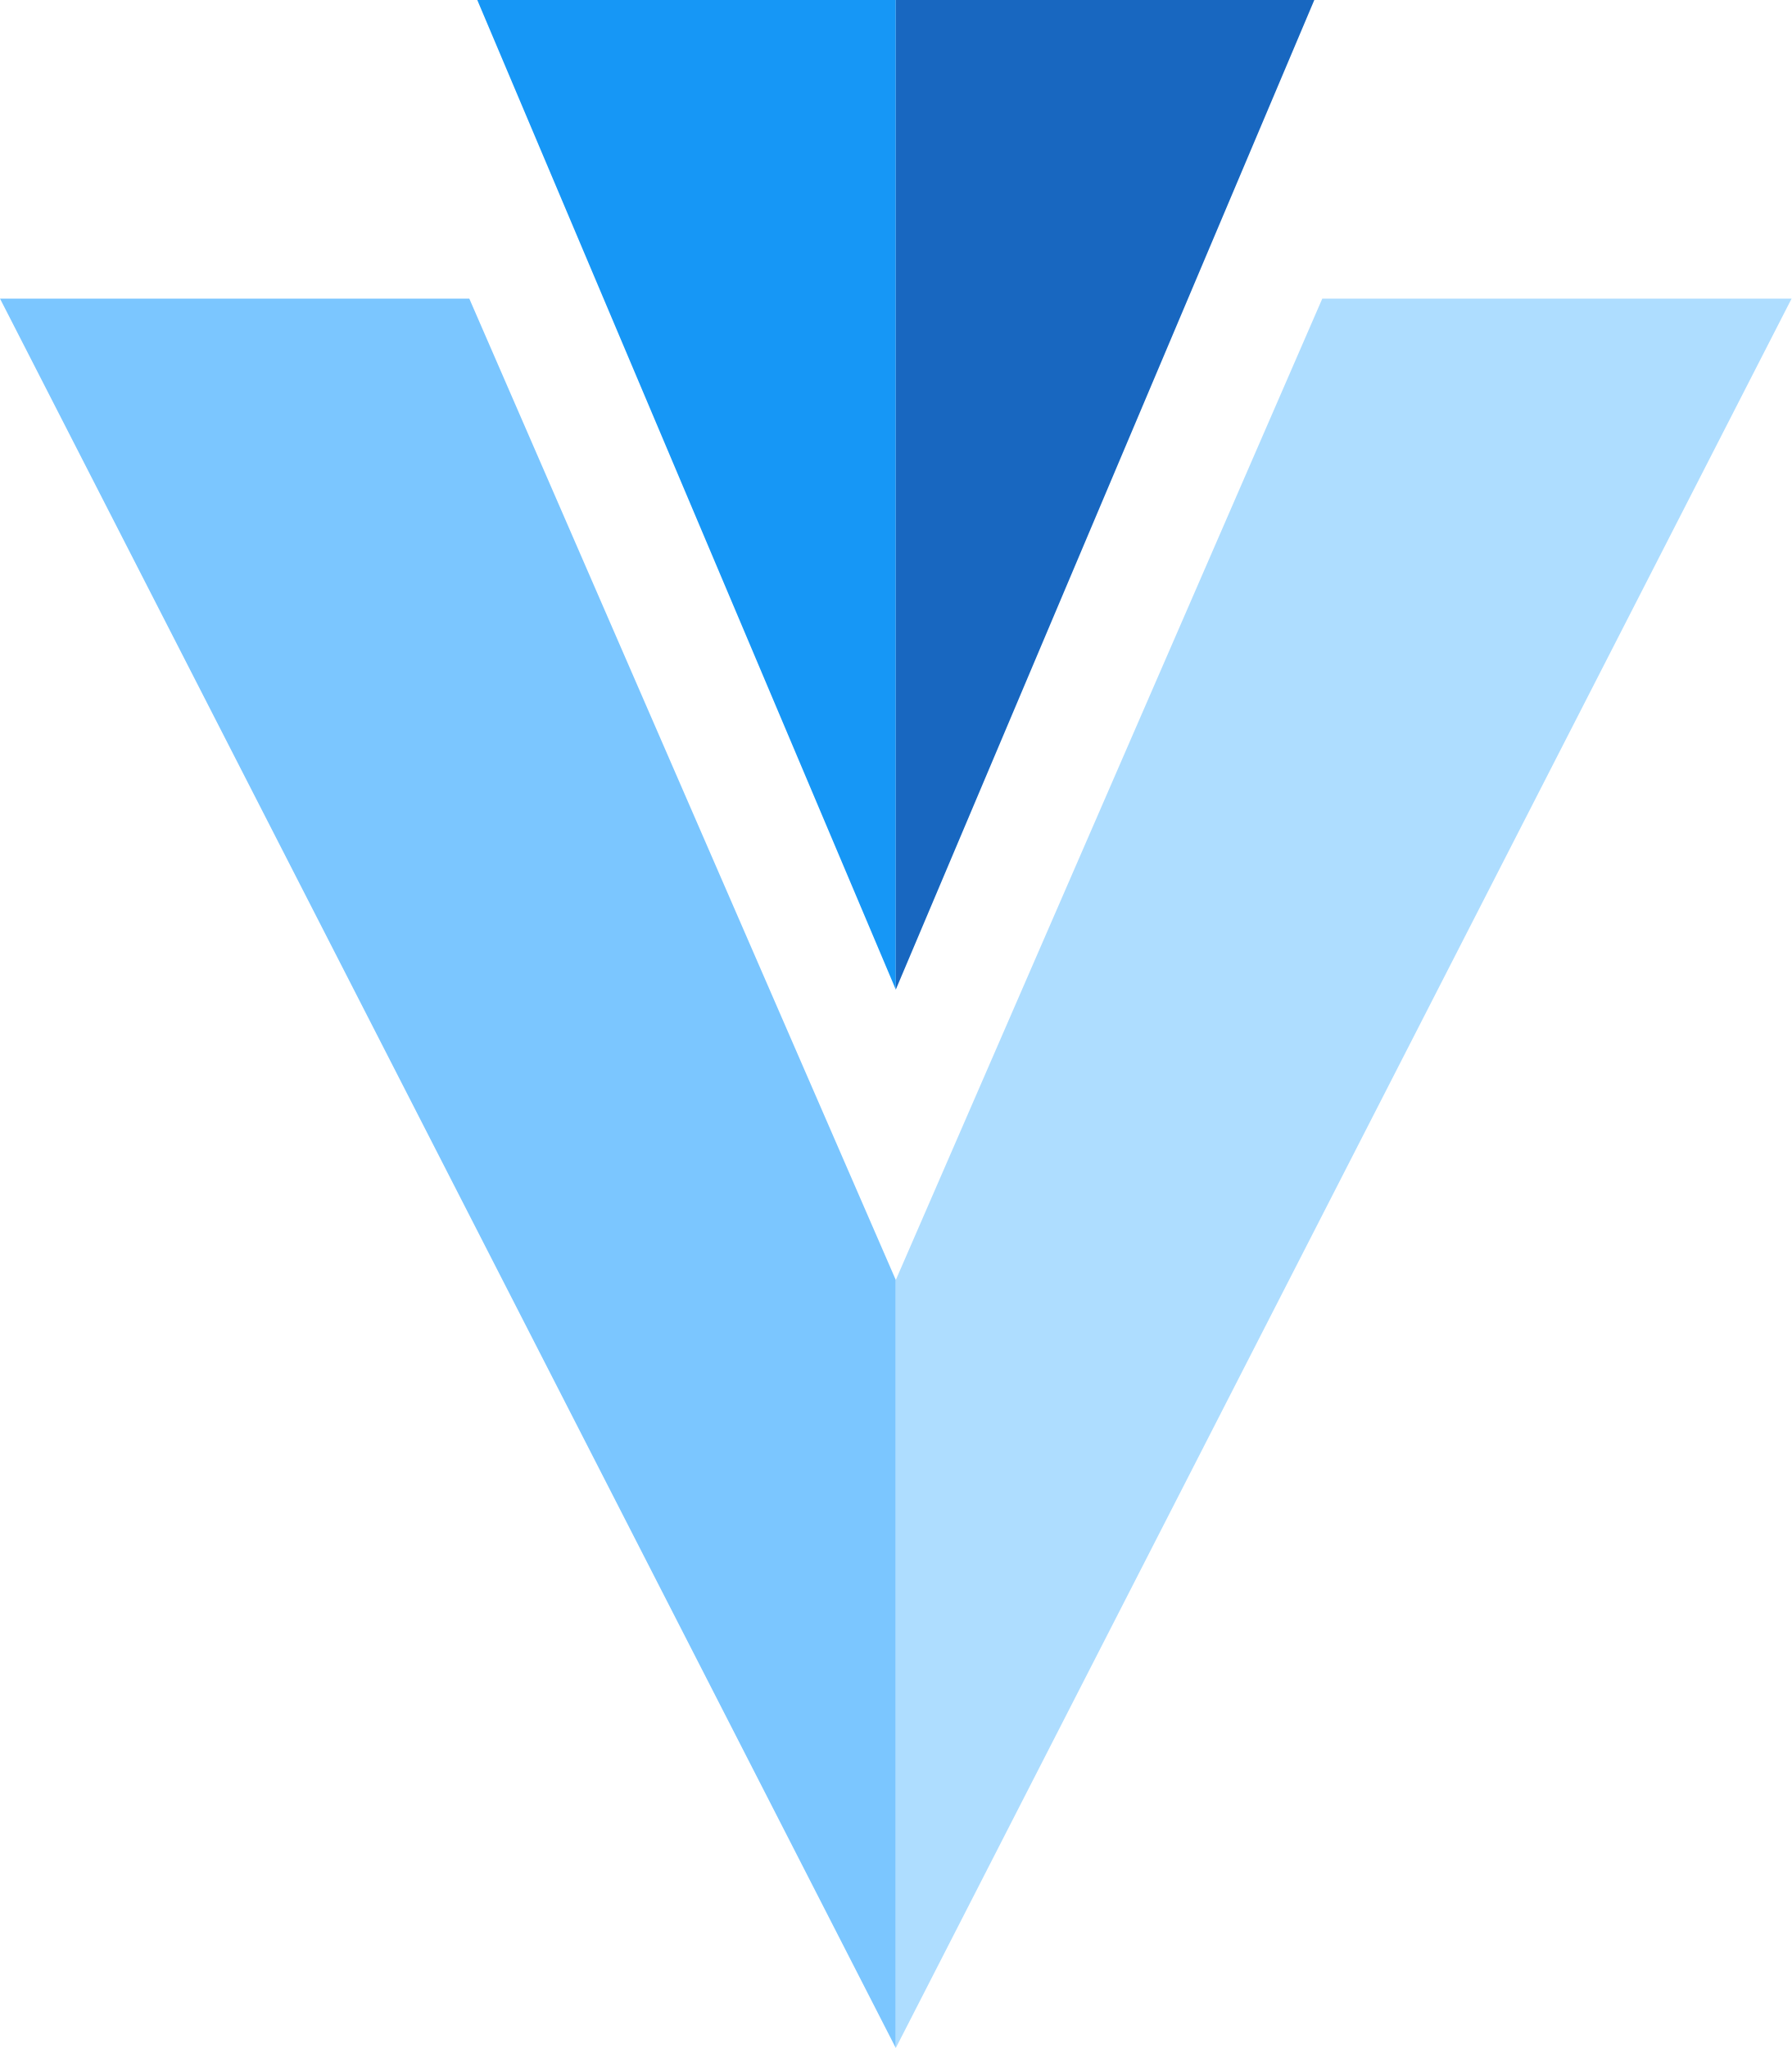
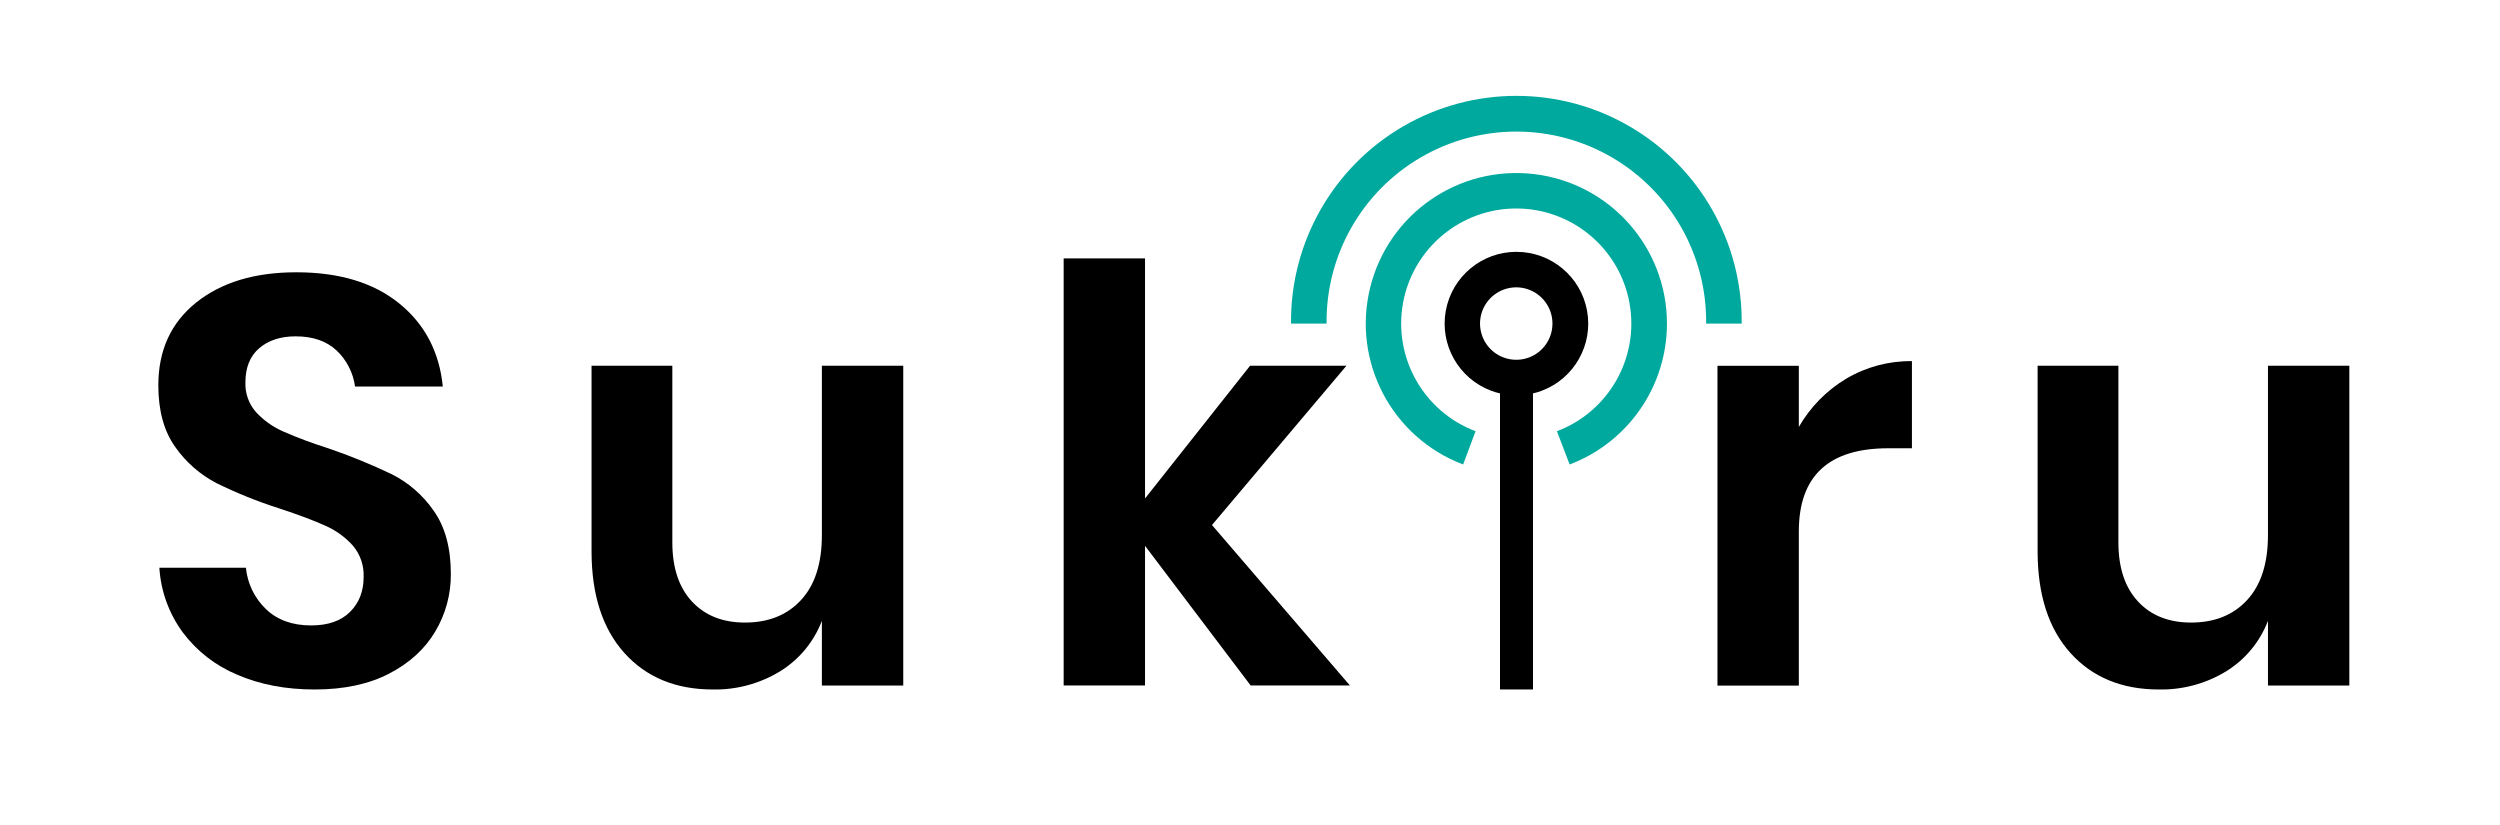
- <svg xmlns="http://www.w3.org/2000/svg" id="Layer_1" data-name="Layer 1" viewBox="0 0 87.5 100">
+ <svg xmlns="http://www.w3.org/2000/svg" id="Layer_1" data-name="Layer 1" viewBox="0 0 985 325">
  <defs>
-     <style>.cls-1{fill:#1697f6;}.cls-2{fill:#7bc6ff;}.cls-3{fill:#1867c0;}.cls-4{fill:#aeddff;}</style>
+     <style>.cls-1{fill:#00a99e;}</style>
  </defs>
-   <polyline class="cls-1" points="43.75 0 23.31 0 43.75 48.32" />
-   <polygon class="cls-2" points="43.75 62.5 43.75 100 0 14.58 22.92 14.58 43.75 62.5" />
-   <polyline class="cls-3" points="43.75 0 64.19 0 43.75 48.32" />
-   <polygon class="cls-4" points="64.58 14.58 87.5 14.58 43.75 100 43.75 62.5 64.58 14.58" />
+   <path d="M171.49,248.81q-6.13,10.35-18.18,16.6T124,271.66q-17.06,0-30.47-5.8A51.37,51.37,0,0,1,72,249.15a48,48,0,0,1-9.21-25.46h34.1a26,26,0,0,0,7.85,16.25q6.69,6.48,17.84,6.48,10,0,15.35-5.34t5.34-13.76A18,18,0,0,0,139,214.93a31.66,31.66,0,0,0-10.91-7.84q-6.6-3-18.19-6.82a178.85,178.85,0,0,1-24.55-9.89,45.32,45.32,0,0,1-16.26-14.21q-6.7-9.31-6.71-24.33,0-20.68,14.89-32.62t39.45-11.94q25.47,0,40.59,12.28t17.16,32.74H139.89a24.06,24.06,0,0,0-7.27-14.21c-4-3.72-9.32-5.57-16.15-5.57q-8.86,0-14.32,4.66T96.69,150.7a16.78,16.78,0,0,0,4.21,11.71A32,32,0,0,0,111.59,170a174.08,174.08,0,0,0,17.62,6.59,233.44,233.44,0,0,1,25.12,10.24,44.14,44.14,0,0,1,16.48,14.32q6.83,9.54,6.82,25A43.47,43.47,0,0,1,171.49,248.81Z" />
+   <path d="M355.88,144.11v126H323.82V244.6a40.15,40.15,0,0,1-16.48,19.9,49,49,0,0,1-26.49,7.16q-21.83,0-34.78-14.32t-13-40V144.11h31.83v69.57q0,15,7.73,23.31t20.92,8.3q13.86,0,22.05-8.87T323.82,211V144.11Z" />
+   <path d="M925.64,144.11v126H893.58V244.6a40.2,40.2,0,0,1-16.48,19.9,49.07,49.07,0,0,1-26.49,7.16q-21.83,0-34.79-14.32t-13-40V144.11h31.83v69.57q0,15,7.73,23.31t20.92,8.3q13.88,0,22.06-8.87T893.58,211V144.11Z" />
+   <path class="cls-1" d="M656.78,127.49A59.34,59.34,0,0,1,618.43,183l-5-13.1a45.34,45.34,0,1,0-32.05,0L576.47,183a59.33,59.33,0,1,1,80.31-55.5Z" />
+   <polygon points="515.55 161.81 525.97 149.47 530.49 144.11 524.54 144.11 510.23 144.11 492.52 144.11 451.14 196.4 451.14 101.82 419.08 101.82 419.08 270.07 451.14 270.07 451.14 215.05 492.75 270.07 531.86 270.07 477.52 206.86 515.55 161.81" />
+   <path d="M597.45,99.22a28.27,28.27,0,0,0-10,54.71A26.31,26.31,0,0,0,591,155V271.66h13V155a25.74,25.74,0,0,0,3.5-1.06,28.27,28.27,0,0,0-10-54.71Zm5,41.61a14.27,14.27,0,1,1,9.22-13.34A14.31,14.31,0,0,1,602.49,140.83Z" />
+   <path d="M727.38,149.22a52.79,52.79,0,0,0-18.64,19v-24.1H676.68v126h32.06V209.36q0-32.75,35.24-32.74h9.32V142.29A49.55,49.55,0,0,0,727.38,149.22Z" />
+   <path class="cls-1" d="M686.22,127.49h-14a74.78,74.78,0,1,0-149.55,0h-14a88.78,88.78,0,1,1,177.55,0Z" />
</svg>
